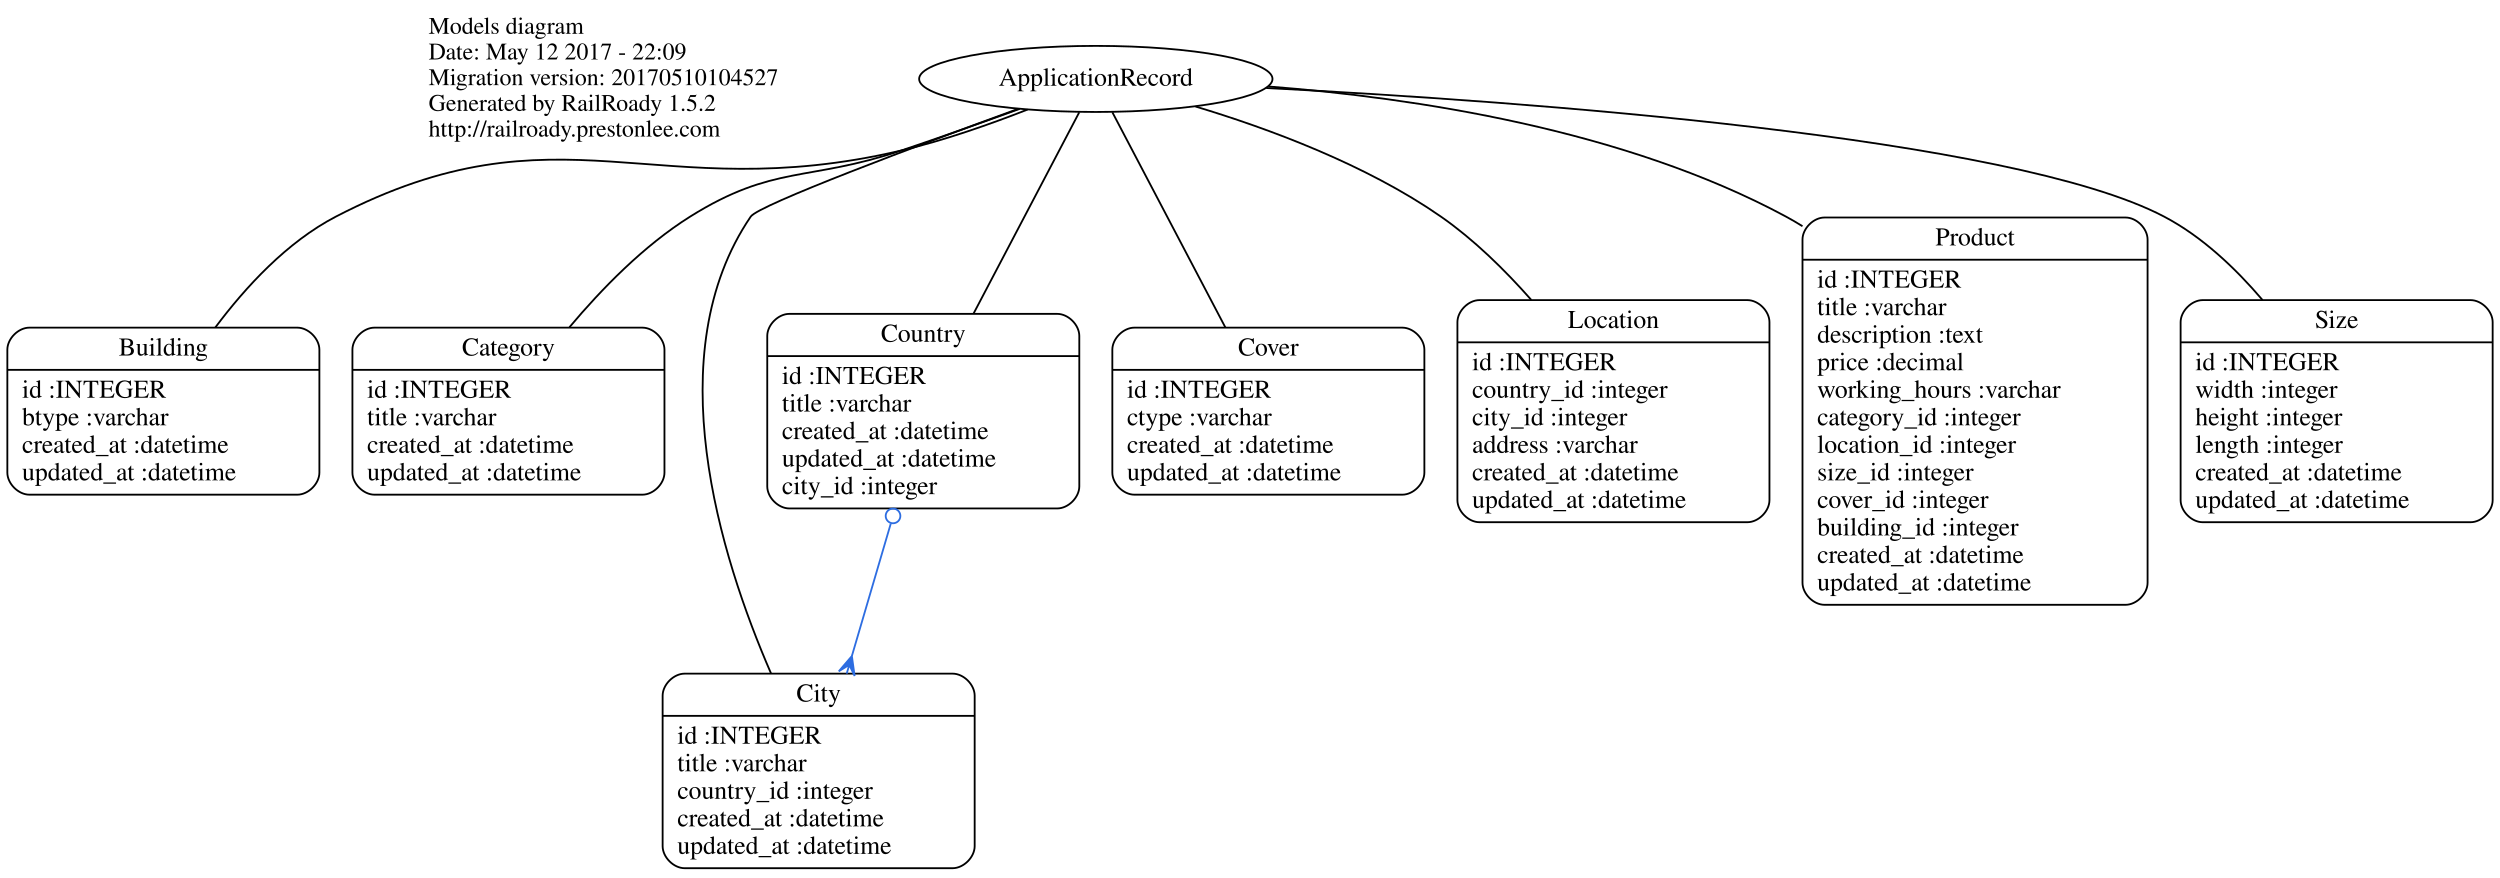
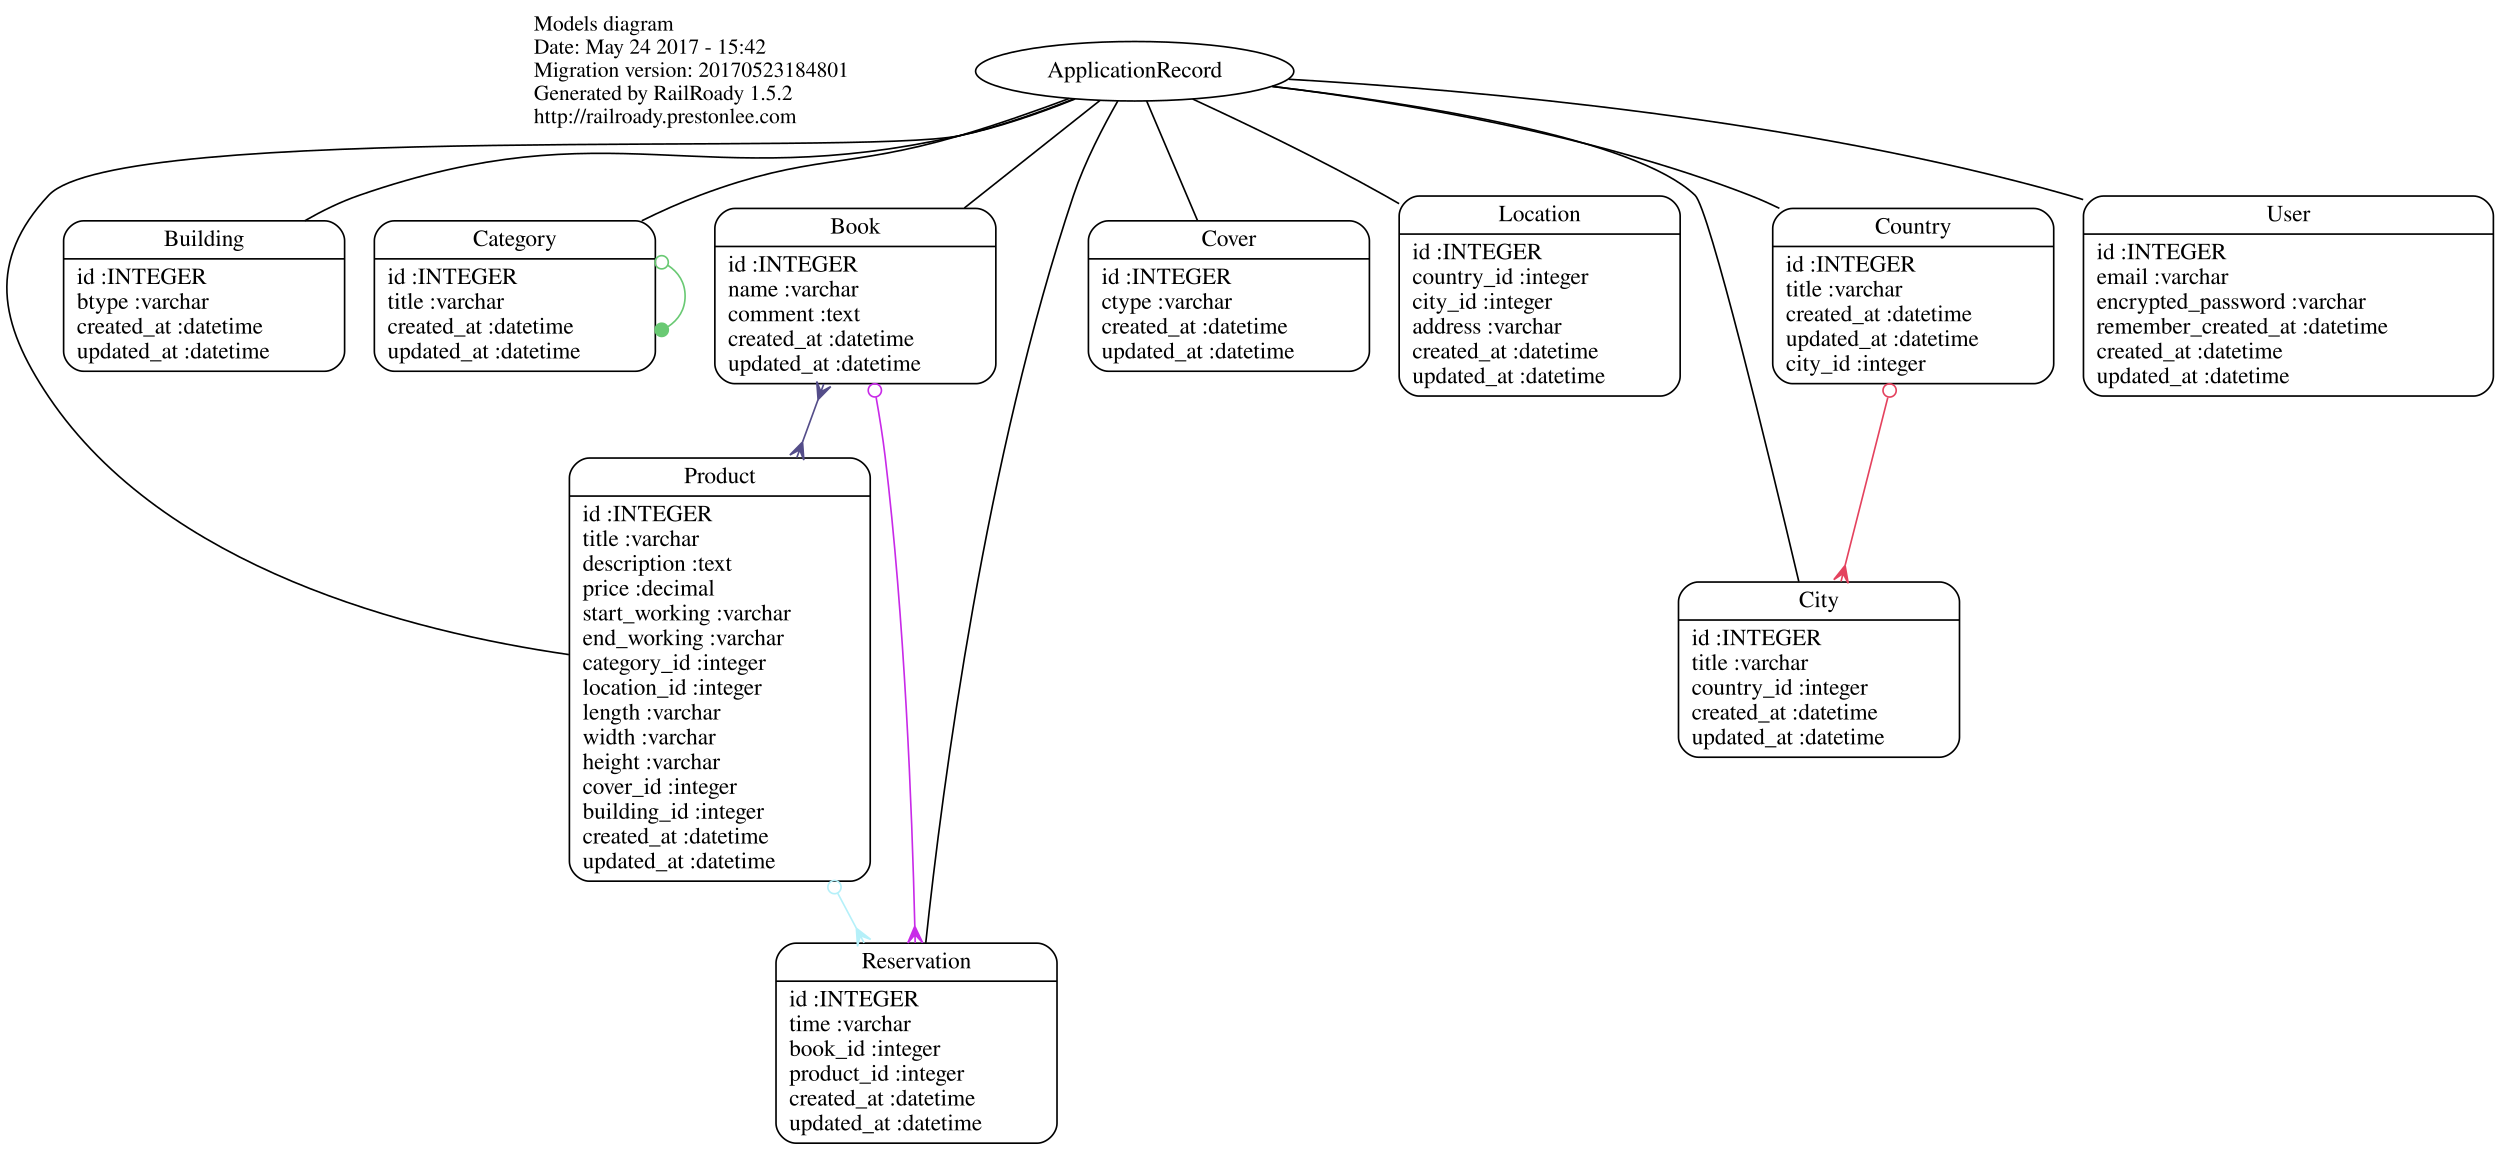
- <svg xmlns="http://www.w3.org/2000/svg" width="1362pt" height="478pt" viewBox="0.00 0.00 1362.00 478.00">
-   <g id="graph0" class="graph" transform="scale(1 1) rotate(0) translate(4 474)">
-     <polygon fill="none" stroke="none" points="-4,4 -4,-474 1358,-474 1358,4 -4,4" />
+ <svg xmlns="http://www.w3.org/2000/svg" width="1512pt" height="696pt" viewBox="0.00 0.00 1512.48 696.00">
+   <g id="graph0" class="graph" transform="scale(1 1) rotate(0) translate(4 692)">
+     <polygon fill="none" stroke="none" points="-4,4 -4,-692 1508.48,-692 1508.48,4 -4,4" />
    <g id="node1" class="node">
-       <text text-anchor="start" x="229.5" y="-455.6" font-family="Times,serif" font-size="13.00">Models diagram</text>
-       <text text-anchor="start" x="229.5" y="-441.6" font-family="Times,serif" font-size="13.00">Date: May 12 2017 - 22:09</text>
-       <text text-anchor="start" x="229.5" y="-427.6" font-family="Times,serif" font-size="13.00">Migration version: 20170510104527</text>
-       <text text-anchor="start" x="229.5" y="-413.6" font-family="Times,serif" font-size="13.00">Generated by RailRoady 1.5.2</text>
-       <text text-anchor="start" x="229.5" y="-399.6" font-family="Times,serif" font-size="13.00">http://railroady.prestonlee.com</text>
+       <text text-anchor="start" x="318.983" y="-673.6" font-family="Times,serif" font-size="13.00">Models diagram</text>
+       <text text-anchor="start" x="318.983" y="-659.6" font-family="Times,serif" font-size="13.00">Date: May 24 2017 - 15:42</text>
+       <text text-anchor="start" x="318.983" y="-645.6" font-family="Times,serif" font-size="13.00">Migration version: 20170523184801</text>
+       <text text-anchor="start" x="318.983" y="-631.6" font-family="Times,serif" font-size="13.00">Generated by RailRoady 1.5.2</text>
+       <text text-anchor="start" x="318.983" y="-617.6" font-family="Times,serif" font-size="13.00">http://railroady.prestonlee.com</text>
    </g>
    <g id="node2" class="node">
-       <ellipse fill="none" stroke="black" cx="593" cy="-431" rx="96.263" ry="18" />
-       <text text-anchor="middle" x="593" y="-427.3" font-family="Times,serif" font-size="14.00">ApplicationRecord</text>
+       <ellipse fill="none" stroke="black" cx="682.483" cy="-649" rx="96.263" ry="18" />
+       <text text-anchor="middle" x="682.483" y="-645.3" font-family="Times,serif" font-size="14.00">ApplicationRecord</text>
    </g>
    <g id="node3" class="node">
-       <path fill="none" stroke="black" d="M12,-204.5C12,-204.5 158,-204.5 158,-204.5 164,-204.5 170,-210.5 170,-216.5 170,-216.5 170,-283.5 170,-283.5 170,-289.5 164,-295.5 158,-295.5 158,-295.5 12,-295.5 12,-295.5 6,-295.5 0,-289.5 0,-283.5 0,-283.5 0,-216.5 0,-216.5 0,-210.5 6,-204.5 12,-204.5" />
-       <text text-anchor="middle" x="85" y="-280.3" font-family="Times,serif" font-size="14.00">Building</text>
-       <polyline fill="none" stroke="black" points="0,-272.5 170,-272.5 " />
-       <text text-anchor="start" x="8" y="-257.3" font-family="Times,serif" font-size="14.00">id :INTEGER</text>
-       <text text-anchor="start" x="8" y="-242.3" font-family="Times,serif" font-size="14.00">btype :varchar</text>
-       <text text-anchor="start" x="8" y="-227.3" font-family="Times,serif" font-size="14.00">created_at :datetime</text>
-       <text text-anchor="start" x="8" y="-212.3" font-family="Times,serif" font-size="14.00">updated_at :datetime</text>
+       <path fill="none" stroke="black" d="M440.483,-460C440.483,-460 586.483,-460 586.483,-460 592.483,-460 598.483,-466 598.483,-472 598.483,-472 598.483,-554 598.483,-554 598.483,-560 592.483,-566 586.483,-566 586.483,-566 440.483,-566 440.483,-566 434.483,-566 428.483,-560 428.483,-554 428.483,-554 428.483,-472 428.483,-472 428.483,-466 434.483,-460 440.483,-460" />
+       <text text-anchor="middle" x="513.483" y="-550.8" font-family="Times,serif" font-size="14.00">Book</text>
+       <polyline fill="none" stroke="black" points="428.483,-543 598.483,-543 " />
+       <text text-anchor="start" x="436.483" y="-527.8" font-family="Times,serif" font-size="14.00">id :INTEGER</text>
+       <text text-anchor="start" x="436.483" y="-512.8" font-family="Times,serif" font-size="14.00">name :varchar</text>
+       <text text-anchor="start" x="436.483" y="-497.8" font-family="Times,serif" font-size="14.00">comment :text</text>
+       <text text-anchor="start" x="436.483" y="-482.8" font-family="Times,serif" font-size="14.00">created_at :datetime</text>
+       <text text-anchor="start" x="436.483" y="-467.8" font-family="Times,serif" font-size="14.00">updated_at :datetime</text>
+     </g>
+     <g id="edge3" class="edge">
+       <path fill="none" stroke="black" d="M661.421,-631.3C640.893,-615.023 608.593,-589.413 579.405,-566.27" />
+     </g>
+     <g id="node4" class="node">
+       <path fill="none" stroke="black" d="M46.483,-467.5C46.483,-467.5 192.483,-467.5 192.483,-467.5 198.483,-467.5 204.483,-473.5 204.483,-479.5 204.483,-479.5 204.483,-546.5 204.483,-546.5 204.483,-552.5 198.483,-558.5 192.483,-558.5 192.483,-558.5 46.483,-558.5 46.483,-558.5 40.483,-558.5 34.483,-552.5 34.483,-546.5 34.483,-546.5 34.483,-479.5 34.483,-479.5 34.483,-473.5 40.483,-467.5 46.483,-467.5" />
+       <text text-anchor="middle" x="119.483" y="-543.3" font-family="Times,serif" font-size="14.00">Building</text>
+       <polyline fill="none" stroke="black" points="34.483,-535.5 204.483,-535.5 " />
+       <text text-anchor="start" x="42.483" y="-520.3" font-family="Times,serif" font-size="14.00">id :INTEGER</text>
+       <text text-anchor="start" x="42.483" y="-505.3" font-family="Times,serif" font-size="14.00">btype :varchar</text>
+       <text text-anchor="start" x="42.483" y="-490.3" font-family="Times,serif" font-size="14.00">created_at :datetime</text>
+       <text text-anchor="start" x="42.483" y="-475.3" font-family="Times,serif" font-size="14.00">updated_at :datetime</text>
+     </g>
+     <g id="edge4" class="edge">
+       <path fill="none" stroke="black" d="M645.374,-632.166C625.328,-624.262 599.941,-615.284 576.483,-610 418.32,-574.377 366.676,-627.068 213.483,-574 202.232,-570.103 190.962,-564.615 180.331,-558.526" />
+     </g>
+     <g id="node5" class="node">
+       <path fill="none" stroke="black" d="M234.483,-467.5C234.483,-467.5 380.483,-467.5 380.483,-467.5 386.483,-467.5 392.483,-473.5 392.483,-479.5 392.483,-479.5 392.483,-546.5 392.483,-546.5 392.483,-552.5 386.483,-558.5 380.483,-558.5 380.483,-558.5 234.483,-558.5 234.483,-558.5 228.483,-558.5 222.483,-552.5 222.483,-546.5 222.483,-546.5 222.483,-479.5 222.483,-479.5 222.483,-473.5 228.483,-467.5 234.483,-467.5" />
+       <text text-anchor="middle" x="307.483" y="-543.3" font-family="Times,serif" font-size="14.00">Category</text>
+       <polyline fill="none" stroke="black" points="222.483,-535.5 392.483,-535.5 " />
+       <text text-anchor="start" x="230.483" y="-520.3" font-family="Times,serif" font-size="14.00">id :INTEGER</text>
+       <text text-anchor="start" x="230.483" y="-505.3" font-family="Times,serif" font-size="14.00">title :varchar</text>
+       <text text-anchor="start" x="230.483" y="-490.3" font-family="Times,serif" font-size="14.00">created_at :datetime</text>
+       <text text-anchor="start" x="230.483" y="-475.3" font-family="Times,serif" font-size="14.00">updated_at :datetime</text>
+     </g>
+     <g id="edge6" class="edge">
+       <path fill="none" stroke="black" d="M642.835,-632.522C623.078,-625.134 598.716,-616.509 576.483,-610 507.778,-589.885 486.518,-599.125 419.483,-574 407.813,-569.626 395.838,-564.26 384.262,-558.553" />
+     </g>
+     <g id="node6" class="node">
+       <path fill="none" stroke="black" d="M1023.48,-234C1023.48,-234 1169.48,-234 1169.48,-234 1175.48,-234 1181.48,-240 1181.48,-246 1181.48,-246 1181.48,-328 1181.48,-328 1181.48,-334 1175.48,-340 1169.48,-340 1169.48,-340 1023.48,-340 1023.48,-340 1017.48,-340 1011.48,-334 1011.48,-328 1011.48,-328 1011.48,-246 1011.48,-246 1011.48,-240 1017.48,-234 1023.48,-234" />
+       <text text-anchor="middle" x="1096.48" y="-324.8" font-family="Times,serif" font-size="14.00">City</text>
+       <polyline fill="none" stroke="black" points="1011.48,-317 1181.48,-317 " />
+       <text text-anchor="start" x="1019.48" y="-301.8" font-family="Times,serif" font-size="14.00">id :INTEGER</text>
+       <text text-anchor="start" x="1019.48" y="-286.8" font-family="Times,serif" font-size="14.00">title :varchar</text>
+       <text text-anchor="start" x="1019.48" y="-271.8" font-family="Times,serif" font-size="14.00">country_id :integer</text>
+       <text text-anchor="start" x="1019.48" y="-256.8" font-family="Times,serif" font-size="14.00">created_at :datetime</text>
+       <text text-anchor="start" x="1019.48" y="-241.8" font-family="Times,serif" font-size="14.00">updated_at :datetime</text>
+     </g>
+     <g id="edge7" class="edge">
+       <path fill="none" stroke="black" d="M765.74,-639.78C853.97,-629.389 985.456,-608.561 1021.48,-574 1030.04,-565.794 1065.31,-420.477 1084.28,-340.224" />
+     </g>
+     <g id="node7" class="node">
+       <path fill="none" stroke="black" d="M1080.48,-460C1080.48,-460 1226.48,-460 1226.48,-460 1232.48,-460 1238.48,-466 1238.48,-472 1238.48,-472 1238.48,-554 1238.48,-554 1238.48,-560 1232.48,-566 1226.48,-566 1226.48,-566 1080.48,-566 1080.48,-566 1074.48,-566 1068.48,-560 1068.48,-554 1068.48,-554 1068.48,-472 1068.48,-472 1068.48,-466 1074.48,-460 1080.48,-460" />
+       <text text-anchor="middle" x="1153.48" y="-550.8" font-family="Times,serif" font-size="14.00">Country</text>
+       <polyline fill="none" stroke="black" points="1068.48,-543 1238.48,-543 " />
+       <text text-anchor="start" x="1076.48" y="-527.8" font-family="Times,serif" font-size="14.00">id :INTEGER</text>
+       <text text-anchor="start" x="1076.48" y="-512.8" font-family="Times,serif" font-size="14.00">title :varchar</text>
+       <text text-anchor="start" x="1076.48" y="-497.8" font-family="Times,serif" font-size="14.00">created_at :datetime</text>
+       <text text-anchor="start" x="1076.48" y="-482.8" font-family="Times,serif" font-size="14.00">updated_at :datetime</text>
+       <text text-anchor="start" x="1076.48" y="-467.8" font-family="Times,serif" font-size="14.00">city_id :integer</text>
+     </g>
+     <g id="edge9" class="edge">
+       <path fill="none" stroke="black" d="M765.707,-639.841C842.667,-630.359 959.194,-611.026 1054.48,-574 1060.48,-571.671 1066.52,-568.986 1072.51,-566.072" />
+     </g>
+     <g id="node8" class="node">
+       <path fill="none" stroke="black" d="M666.483,-467.5C666.483,-467.5 812.483,-467.5 812.483,-467.5 818.483,-467.5 824.483,-473.5 824.483,-479.5 824.483,-479.5 824.483,-546.5 824.483,-546.5 824.483,-552.5 818.483,-558.5 812.483,-558.5 812.483,-558.5 666.483,-558.5 666.483,-558.5 660.483,-558.5 654.483,-552.5 654.483,-546.5 654.483,-546.5 654.483,-479.5 654.483,-479.5 654.483,-473.5 660.483,-467.5 666.483,-467.5" />
+       <text text-anchor="middle" x="739.483" y="-543.3" font-family="Times,serif" font-size="14.00">Cover</text>
+       <polyline fill="none" stroke="black" points="654.483,-535.5 824.483,-535.5 " />
+       <text text-anchor="start" x="662.483" y="-520.3" font-family="Times,serif" font-size="14.00">id :INTEGER</text>
+       <text text-anchor="start" x="662.483" y="-505.3" font-family="Times,serif" font-size="14.00">ctype :varchar</text>
+       <text text-anchor="start" x="662.483" y="-490.3" font-family="Times,serif" font-size="14.00">created_at :datetime</text>
+       <text text-anchor="start" x="662.483" y="-475.3" font-family="Times,serif" font-size="14.00">updated_at :datetime</text>
+     </g>
+     <g id="edge10" class="edge">
+       <path fill="none" stroke="black" d="M689.702,-631.029C697.401,-612.93 709.914,-583.514 720.468,-558.703" />
+     </g>
+     <g id="node9" class="node">
+       <path fill="none" stroke="black" d="M854.483,-452.5C854.483,-452.5 1000.48,-452.5 1000.48,-452.5 1006.48,-452.5 1012.48,-458.5 1012.48,-464.5 1012.48,-464.5 1012.48,-561.5 1012.48,-561.5 1012.48,-567.5 1006.48,-573.5 1000.48,-573.5 1000.48,-573.5 854.483,-573.5 854.483,-573.5 848.483,-573.5 842.483,-567.5 842.483,-561.5 842.483,-561.5 842.483,-464.5 842.483,-464.5 842.483,-458.5 848.483,-452.5 854.483,-452.5" />
+       <text text-anchor="middle" x="927.483" y="-558.3" font-family="Times,serif" font-size="14.00">Location</text>
+       <polyline fill="none" stroke="black" points="842.483,-550.5 1012.48,-550.5 " />
+       <text text-anchor="start" x="850.483" y="-535.3" font-family="Times,serif" font-size="14.00">id :INTEGER</text>
+       <text text-anchor="start" x="850.483" y="-520.3" font-family="Times,serif" font-size="14.00">country_id :integer</text>
+       <text text-anchor="start" x="850.483" y="-505.3" font-family="Times,serif" font-size="14.00">city_id :integer</text>
+       <text text-anchor="start" x="850.483" y="-490.3" font-family="Times,serif" font-size="14.00">address :varchar</text>
+       <text text-anchor="start" x="850.483" y="-475.3" font-family="Times,serif" font-size="14.00">created_at :datetime</text>
+       <text text-anchor="start" x="850.483" y="-460.3" font-family="Times,serif" font-size="14.00">updated_at :datetime</text>
+     </g>
+     <g id="edge11" class="edge">
+       <path fill="none" stroke="black" d="M717.538,-632.187C748.514,-617.893 794.669,-595.807 833.483,-574 836.437,-572.34 839.426,-570.627 842.432,-568.876" />
+     </g>
+     <g id="node10" class="node">
+       <path fill="none" stroke="black" d="M352.483,-159C352.483,-159 510.483,-159 510.483,-159 516.483,-159 522.483,-165 522.483,-171 522.483,-171 522.483,-403 522.483,-403 522.483,-409 516.483,-415 510.483,-415 510.483,-415 352.483,-415 352.483,-415 346.483,-415 340.483,-409 340.483,-403 340.483,-403 340.483,-171 340.483,-171 340.483,-165 346.483,-159 352.483,-159" />
+       <text text-anchor="middle" x="431.483" y="-399.8" font-family="Times,serif" font-size="14.00">Product</text>
+       <polyline fill="none" stroke="black" points="340.483,-392 522.483,-392 " />
+       <text text-anchor="start" x="348.483" y="-376.8" font-family="Times,serif" font-size="14.00">id :INTEGER</text>
+       <text text-anchor="start" x="348.483" y="-361.8" font-family="Times,serif" font-size="14.00">title :varchar</text>
+       <text text-anchor="start" x="348.483" y="-346.8" font-family="Times,serif" font-size="14.00">description :text</text>
+       <text text-anchor="start" x="348.483" y="-331.8" font-family="Times,serif" font-size="14.00">price :decimal</text>
+       <text text-anchor="start" x="348.483" y="-316.8" font-family="Times,serif" font-size="14.00">start_working :varchar</text>
+       <text text-anchor="start" x="348.483" y="-301.8" font-family="Times,serif" font-size="14.00">end_working :varchar</text>
+       <text text-anchor="start" x="348.483" y="-286.8" font-family="Times,serif" font-size="14.00">category_id :integer</text>
+       <text text-anchor="start" x="348.483" y="-271.8" font-family="Times,serif" font-size="14.00">location_id :integer</text>
+       <text text-anchor="start" x="348.483" y="-256.8" font-family="Times,serif" font-size="14.00">length :varchar</text>
+       <text text-anchor="start" x="348.483" y="-241.8" font-family="Times,serif" font-size="14.00">width :varchar</text>
+       <text text-anchor="start" x="348.483" y="-226.8" font-family="Times,serif" font-size="14.00">height :varchar</text>
+       <text text-anchor="start" x="348.483" y="-211.8" font-family="Times,serif" font-size="14.00">cover_id :integer</text>
+       <text text-anchor="start" x="348.483" y="-196.8" font-family="Times,serif" font-size="14.00">building_id :integer</text>
+       <text text-anchor="start" x="348.483" y="-181.8" font-family="Times,serif" font-size="14.00">created_at :datetime</text>
+       <text text-anchor="start" x="348.483" y="-166.8" font-family="Times,serif" font-size="14.00">updated_at :datetime</text>
+     </g>
+     <g id="edge13" class="edge">
+       <path fill="none" stroke="black" d="M646.416,-632.235C626.243,-624.144 600.41,-614.968 576.483,-610 516.412,-597.527 67.428,-618.775 25.483,-574 -11.587,-534.429 -4.839,-496.951 25.483,-452 95.521,-348.172 243.563,-310.059 340.201,-296.081" />
+     </g>
+     <g id="node11" class="node">
+       <path fill="none" stroke="black" d="M477.483,-0.5C477.483,-0.5 623.483,-0.5 623.483,-0.5 629.483,-0.5 635.483,-6.5 635.483,-12.5 635.483,-12.5 635.483,-109.5 635.483,-109.5 635.483,-115.5 629.483,-121.5 623.483,-121.5 623.483,-121.5 477.483,-121.5 477.483,-121.5 471.483,-121.5 465.483,-115.5 465.483,-109.5 465.483,-109.5 465.483,-12.5 465.483,-12.5 465.483,-6.5 471.483,-0.5 477.483,-0.5" />
+       <text text-anchor="middle" x="550.483" y="-106.3" font-family="Times,serif" font-size="14.00">Reservation</text>
+       <polyline fill="none" stroke="black" points="465.483,-98.5 635.483,-98.5 " />
+       <text text-anchor="start" x="473.483" y="-83.3" font-family="Times,serif" font-size="14.00">id :INTEGER</text>
+       <text text-anchor="start" x="473.483" y="-68.3" font-family="Times,serif" font-size="14.00">time :varchar</text>
+       <text text-anchor="start" x="473.483" y="-53.3" font-family="Times,serif" font-size="14.00">book_id :integer</text>
+       <text text-anchor="start" x="473.483" y="-38.3" font-family="Times,serif" font-size="14.00">product_id :integer</text>
+       <text text-anchor="start" x="473.483" y="-23.3" font-family="Times,serif" font-size="14.00">created_at :datetime</text>
+       <text text-anchor="start" x="473.483" y="-8.3" font-family="Times,serif" font-size="14.00">updated_at :datetime</text>
+     </g>
+     <g id="edge14" class="edge">
+       <path fill="none" stroke="black" d="M672.229,-630.952C663.859,-616.322 652.333,-594.427 645.483,-574 592.307,-415.427 566.375,-218.659 556.081,-121.711" />
+     </g>
+     <g id="node12" class="node">
+       <path fill="none" stroke="black" d="M1268.48,-452.5C1268.48,-452.5 1492.48,-452.5 1492.48,-452.5 1498.48,-452.5 1504.48,-458.5 1504.48,-464.5 1504.48,-464.5 1504.48,-561.5 1504.48,-561.5 1504.48,-567.5 1498.48,-573.5 1492.48,-573.5 1492.48,-573.5 1268.48,-573.5 1268.48,-573.5 1262.48,-573.5 1256.48,-567.5 1256.48,-561.5 1256.48,-561.5 1256.48,-464.5 1256.48,-464.5 1256.48,-458.5 1262.48,-452.5 1268.48,-452.5" />
+       <text text-anchor="middle" x="1380.48" y="-558.3" font-family="Times,serif" font-size="14.00">User</text>
+       <polyline fill="none" stroke="black" points="1256.48,-550.5 1504.48,-550.5 " />
+       <text text-anchor="start" x="1264.48" y="-535.3" font-family="Times,serif" font-size="14.00">id :INTEGER</text>
+       <text text-anchor="start" x="1264.48" y="-520.3" font-family="Times,serif" font-size="14.00">email :varchar</text>
+       <text text-anchor="start" x="1264.48" y="-505.3" font-family="Times,serif" font-size="14.00">encrypted_password :varchar</text>
+       <text text-anchor="start" x="1264.48" y="-490.3" font-family="Times,serif" font-size="14.00">remember_created_at :datetime</text>
+       <text text-anchor="start" x="1264.48" y="-475.3" font-family="Times,serif" font-size="14.00">created_at :datetime</text>
+       <text text-anchor="start" x="1264.48" y="-460.3" font-family="Times,serif" font-size="14.00">updated_at :datetime</text>
+     </g>
+     <g id="edge15" class="edge">
+       <path fill="none" stroke="black" d="M775.662,-644.158C889.066,-637.586 1085.48,-620.061 1247.48,-574 1250.41,-573.169 1253.35,-572.283 1256.3,-571.351" />
+     </g>
+     <g id="edge2" class="edge">
+       <path fill="none" stroke="#544d89" d="M490.896,-450.298C487.93,-442.198 484.803,-433.655 481.598,-424.898" />
+       <polygon fill="#544d89" stroke="#544d89" points="490.923,-450.374 490.135,-461.312 492.642,-455.069 494.361,-459.765 494.361,-459.765 494.361,-459.765 492.642,-455.069 498.587,-458.218 490.923,-450.374 490.923,-450.374" />
+       <polygon fill="#544d89" stroke="#544d89" points="481.53,-424.714 482.318,-413.776 479.811,-420.019 478.092,-415.323 478.092,-415.323 478.092,-415.323 479.811,-420.019 473.867,-416.87 481.53,-424.714 481.53,-424.714" />
    </g>
    <g id="edge1" class="edge">
-       <path fill="none" stroke="black" d="M555.853,-414.332C535.796,-406.475 510.411,-397.489 487,-392 352.818,-360.541 301.343,-419.458 179,-356 152.394,-342.2 129.727,-317.564 113.321,-295.623" />
-     </g>
-     <g id="node4" class="node">
-       <path fill="none" stroke="black" d="M200,-204.5C200,-204.5 346,-204.5 346,-204.5 352,-204.5 358,-210.5 358,-216.5 358,-216.5 358,-283.5 358,-283.5 358,-289.5 352,-295.5 346,-295.5 346,-295.5 200,-295.5 200,-295.5 194,-295.5 188,-289.5 188,-283.5 188,-283.5 188,-216.5 188,-216.5 188,-210.5 194,-204.5 200,-204.5" />
-       <text text-anchor="middle" x="273" y="-280.3" font-family="Times,serif" font-size="14.00">Category</text>
-       <polyline fill="none" stroke="black" points="188,-272.5 358,-272.5 " />
-       <text text-anchor="start" x="196" y="-257.3" font-family="Times,serif" font-size="14.00">id :INTEGER</text>
-       <text text-anchor="start" x="196" y="-242.3" font-family="Times,serif" font-size="14.00">title :varchar</text>
-       <text text-anchor="start" x="196" y="-227.3" font-family="Times,serif" font-size="14.00">created_at :datetime</text>
-       <text text-anchor="start" x="196" y="-212.3" font-family="Times,serif" font-size="14.00">updated_at :datetime</text>
-     </g>
-     <g id="edge2" class="edge">
-       <path fill="none" stroke="black" d="M551.605,-414.718C532.074,-407.621 508.406,-399.184 487,-392 436.226,-374.96 417.402,-384.407 372,-356 346.831,-340.252 323.751,-316.585 306.218,-295.705" />
-     </g>
-     <g id="node5" class="node">
-       <path fill="none" stroke="black" d="M369,-1C369,-1 515,-1 515,-1 521,-1 527,-7 527,-13 527,-13 527,-95 527,-95 527,-101 521,-107 515,-107 515,-107 369,-107 369,-107 363,-107 357,-101 357,-95 357,-95 357,-13 357,-13 357,-7 363,-1 369,-1" />
-       <text text-anchor="middle" x="442" y="-91.8" font-family="Times,serif" font-size="14.00">City</text>
-       <polyline fill="none" stroke="black" points="357,-84 527,-84 " />
-       <text text-anchor="start" x="365" y="-68.8" font-family="Times,serif" font-size="14.00">id :INTEGER</text>
-       <text text-anchor="start" x="365" y="-53.8" font-family="Times,serif" font-size="14.00">title :varchar</text>
-       <text text-anchor="start" x="365" y="-38.8" font-family="Times,serif" font-size="14.00">country_id :integer</text>
-       <text text-anchor="start" x="365" y="-23.8" font-family="Times,serif" font-size="14.00">created_at :datetime</text>
-       <text text-anchor="start" x="365" y="-8.8" font-family="Times,serif" font-size="14.00">updated_at :datetime</text>
-     </g>
-     <g id="edge3" class="edge">
-       <path fill="none" stroke="black" d="M550.669,-414.705C496.574,-394.963 409.344,-362.378 405,-356 354.098,-281.261 388.15,-171.325 416.076,-107.06" />
-     </g>
-     <g id="node6" class="node">
-       <path fill="none" stroke="black" d="M426,-197C426,-197 572,-197 572,-197 578,-197 584,-203 584,-209 584,-209 584,-291 584,-291 584,-297 578,-303 572,-303 572,-303 426,-303 426,-303 420,-303 414,-297 414,-291 414,-291 414,-209 414,-209 414,-203 420,-197 426,-197" />
-       <text text-anchor="middle" x="499" y="-287.8" font-family="Times,serif" font-size="14.00">Country</text>
-       <polyline fill="none" stroke="black" points="414,-280 584,-280 " />
-       <text text-anchor="start" x="422" y="-264.8" font-family="Times,serif" font-size="14.00">id :INTEGER</text>
-       <text text-anchor="start" x="422" y="-249.8" font-family="Times,serif" font-size="14.00">title :varchar</text>
-       <text text-anchor="start" x="422" y="-234.8" font-family="Times,serif" font-size="14.00">created_at :datetime</text>
-       <text text-anchor="start" x="422" y="-219.8" font-family="Times,serif" font-size="14.00">updated_at :datetime</text>
-       <text text-anchor="start" x="422" y="-204.8" font-family="Times,serif" font-size="14.00">city_id :integer</text>
+       <path fill="none" stroke="#c82ae8" d="M526.027,-451.791C528.134,-439.968 530.087,-427.628 531.483,-416 543.265,-317.86 547.742,-203.533 549.443,-131.954" />
+       <ellipse fill="none" stroke="#c82ae8" cx="525.267" cy="-455.943" rx="4" ry="4" />
+       <polygon fill="#c82ae8" stroke="#c82ae8" points="549.448,-131.708 554.173,-121.812 549.561,-126.709 549.674,-121.71 549.674,-121.71 549.674,-121.71 549.561,-126.709 545.175,-121.609 549.448,-131.708 549.448,-131.708" />
    </g>
    <g id="edge5" class="edge">
-       <path fill="none" stroke="black" d="M583.987,-412.837C570.845,-387.81 545.867,-340.246 526.376,-303.131" />
-     </g>
-     <g id="node7" class="node">
-       <path fill="none" stroke="black" d="M614,-204.5C614,-204.5 760,-204.5 760,-204.5 766,-204.5 772,-210.5 772,-216.5 772,-216.5 772,-283.5 772,-283.5 772,-289.5 766,-295.5 760,-295.5 760,-295.5 614,-295.5 614,-295.5 608,-295.5 602,-289.5 602,-283.5 602,-283.5 602,-216.5 602,-216.5 602,-210.5 608,-204.5 614,-204.5" />
-       <text text-anchor="middle" x="687" y="-280.3" font-family="Times,serif" font-size="14.00">Cover</text>
-       <polyline fill="none" stroke="black" points="602,-272.5 772,-272.5 " />
-       <text text-anchor="start" x="610" y="-257.3" font-family="Times,serif" font-size="14.00">id :INTEGER</text>
-       <text text-anchor="start" x="610" y="-242.3" font-family="Times,serif" font-size="14.00">ctype :varchar</text>
-       <text text-anchor="start" x="610" y="-227.3" font-family="Times,serif" font-size="14.00">created_at :datetime</text>
-       <text text-anchor="start" x="610" y="-212.3" font-family="Times,serif" font-size="14.00">updated_at :datetime</text>
-     </g>
-     <g id="edge6" class="edge">
-       <path fill="none" stroke="black" d="M602.013,-412.837C616.074,-386.06 643.685,-333.483 663.626,-295.51" />
-     </g>
-     <g id="node8" class="node">
-       <path fill="none" stroke="black" d="M802,-189.5C802,-189.5 948,-189.5 948,-189.5 954,-189.5 960,-195.5 960,-201.5 960,-201.5 960,-298.5 960,-298.5 960,-304.5 954,-310.5 948,-310.5 948,-310.5 802,-310.5 802,-310.5 796,-310.5 790,-304.5 790,-298.5 790,-298.5 790,-201.5 790,-201.5 790,-195.5 796,-189.5 802,-189.5" />
-       <text text-anchor="middle" x="875" y="-295.3" font-family="Times,serif" font-size="14.00">Location</text>
-       <polyline fill="none" stroke="black" points="790,-287.5 960,-287.5 " />
-       <text text-anchor="start" x="798" y="-272.3" font-family="Times,serif" font-size="14.00">id :INTEGER</text>
-       <text text-anchor="start" x="798" y="-257.3" font-family="Times,serif" font-size="14.00">country_id :integer</text>
-       <text text-anchor="start" x="798" y="-242.3" font-family="Times,serif" font-size="14.00">city_id :integer</text>
-       <text text-anchor="start" x="798" y="-227.3" font-family="Times,serif" font-size="14.00">address :varchar</text>
-       <text text-anchor="start" x="798" y="-212.3" font-family="Times,serif" font-size="14.00">created_at :datetime</text>
-       <text text-anchor="start" x="798" y="-197.3" font-family="Times,serif" font-size="14.00">updated_at :datetime</text>
-     </g>
-     <g id="edge7" class="edge">
-       <path fill="none" stroke="black" d="M647.315,-415.968C686.741,-404.101 740.112,-384.444 781,-356 798.976,-343.495 815.872,-326.9 830.246,-310.603" />
-     </g>
-     <g id="node9" class="node">
-       <path fill="none" stroke="black" d="M990,-144.5C990,-144.5 1154,-144.5 1154,-144.5 1160,-144.5 1166,-150.5 1166,-156.5 1166,-156.5 1166,-343.5 1166,-343.5 1166,-349.5 1160,-355.5 1154,-355.5 1154,-355.5 990,-355.5 990,-355.5 984,-355.5 978,-349.5 978,-343.5 978,-343.5 978,-156.5 978,-156.5 978,-150.5 984,-144.5 990,-144.5" />
-       <text text-anchor="middle" x="1072" y="-340.3" font-family="Times,serif" font-size="14.00">Product</text>
-       <polyline fill="none" stroke="black" points="978,-332.5 1166,-332.5 " />
-       <text text-anchor="start" x="986" y="-317.3" font-family="Times,serif" font-size="14.00">id :INTEGER</text>
-       <text text-anchor="start" x="986" y="-302.3" font-family="Times,serif" font-size="14.00">title :varchar</text>
-       <text text-anchor="start" x="986" y="-287.3" font-family="Times,serif" font-size="14.00">description :text</text>
-       <text text-anchor="start" x="986" y="-272.3" font-family="Times,serif" font-size="14.00">price :decimal</text>
-       <text text-anchor="start" x="986" y="-257.3" font-family="Times,serif" font-size="14.00">working_hours :varchar</text>
-       <text text-anchor="start" x="986" y="-242.3" font-family="Times,serif" font-size="14.00">category_id :integer</text>
-       <text text-anchor="start" x="986" y="-227.3" font-family="Times,serif" font-size="14.00">location_id :integer</text>
-       <text text-anchor="start" x="986" y="-212.3" font-family="Times,serif" font-size="14.00">size_id :integer</text>
-       <text text-anchor="start" x="986" y="-197.3" font-family="Times,serif" font-size="14.00">cover_id :integer</text>
-       <text text-anchor="start" x="986" y="-182.3" font-family="Times,serif" font-size="14.00">building_id :integer</text>
-       <text text-anchor="start" x="986" y="-167.3" font-family="Times,serif" font-size="14.00">created_at :datetime</text>
-       <text text-anchor="start" x="986" y="-152.3" font-family="Times,serif" font-size="14.00">updated_at :datetime</text>
+       <path fill="none" stroke="#69c973" d="M400.022,-531.617C406.52,-527.374 410.483,-521.168 410.483,-513 410.483,-504.832 406.52,-498.626 400.022,-494.383" />
+       <ellipse fill="none" stroke="#69c973" cx="396.321" cy="-533.44" rx="4" ry="4" />
+       <ellipse fill="#69c973" stroke="#69c973" cx="396.321" cy="-492.56" rx="4" ry="4" />
    </g>
    <g id="edge8" class="edge">
-       <path fill="none" stroke="black" d="M687.04,-426.874C766.414,-420.754 880.875,-403.535 969,-356 972.034,-354.363 975.035,-352.607 977.997,-350.749" />
+       <path fill="none" stroke="#e4425e" d="M1138.11,-451.58C1130.13,-420.225 1120.39,-381.968 1112.35,-350.338" />
+       <ellipse fill="none" stroke="#e4425e" cx="1139.2" cy="-455.888" rx="4" ry="4" />
+       <polygon fill="#e4425e" stroke="#e4425e" points="1112.26,-350.009 1114.16,-339.208 1111.03,-345.164 1109.8,-340.318 1109.8,-340.318 1109.8,-340.318 1111.03,-345.164 1105.44,-341.428 1112.26,-350.009 1112.26,-350.009" />
    </g>
-     <g id="node10" class="node">
-       <path fill="none" stroke="black" d="M1196,-189.5C1196,-189.5 1342,-189.5 1342,-189.5 1348,-189.5 1354,-195.5 1354,-201.5 1354,-201.5 1354,-298.5 1354,-298.5 1354,-304.5 1348,-310.5 1342,-310.5 1342,-310.5 1196,-310.5 1196,-310.5 1190,-310.5 1184,-304.5 1184,-298.5 1184,-298.5 1184,-201.5 1184,-201.5 1184,-195.5 1190,-189.5 1196,-189.5" />
-       <text text-anchor="middle" x="1269" y="-295.3" font-family="Times,serif" font-size="14.00">Size</text>
-       <polyline fill="none" stroke="black" points="1184,-287.5 1354,-287.5 " />
-       <text text-anchor="start" x="1192" y="-272.3" font-family="Times,serif" font-size="14.00">id :INTEGER</text>
-       <text text-anchor="start" x="1192" y="-257.3" font-family="Times,serif" font-size="14.00">width :integer</text>
-       <text text-anchor="start" x="1192" y="-242.3" font-family="Times,serif" font-size="14.00">height :integer</text>
-       <text text-anchor="start" x="1192" y="-227.3" font-family="Times,serif" font-size="14.00">length :integer</text>
-       <text text-anchor="start" x="1192" y="-212.3" font-family="Times,serif" font-size="14.00">created_at :datetime</text>
-       <text text-anchor="start" x="1192" y="-197.3" font-family="Times,serif" font-size="14.00">updated_at :datetime</text>
-     </g>
-     <g id="edge9" class="edge">
-       <path fill="none" stroke="black" d="M685.818,-426.056C828.03,-418.708 1092.09,-399.536 1175,-356 1195.58,-345.194 1213.83,-327.948 1228.64,-310.53" />
-     </g>
-     <g id="edge4" class="edge">
-       <path fill="none" stroke="#2d6de1" d="M481.304,-188.773C474.571,-165.855 466.893,-139.722 460.12,-116.672" />
-       <ellipse fill="none" stroke="#2d6de1" cx="482.522" cy="-192.919" rx="4" ry="4" />
-       <polygon fill="#2d6de1" stroke="#2d6de1" points="460.098,-116.595 461.596,-105.732 458.688,-111.798 457.278,-107 457.278,-107 457.278,-107 458.688,-111.798 452.961,-108.269 460.098,-116.595 460.098,-116.595" />
+     <g id="edge12" class="edge">
+       <path fill="none" stroke="#b5f0f9" d="M502.828,-151.704C506.629,-144.549 510.362,-137.521 513.963,-130.743" />
+       <ellipse fill="none" stroke="#b5f0f9" cx="500.857" cy="-155.414" rx="4" ry="4" />
+       <polygon fill="#b5f0f9" stroke="#b5f0f9" points="514.094,-130.497 522.76,-123.777 516.44,-126.081 518.785,-121.666 518.785,-121.666 518.785,-121.666 516.44,-126.081 514.811,-119.555 514.094,-130.497 514.094,-130.497" />
    </g>
  </g>
</svg>
